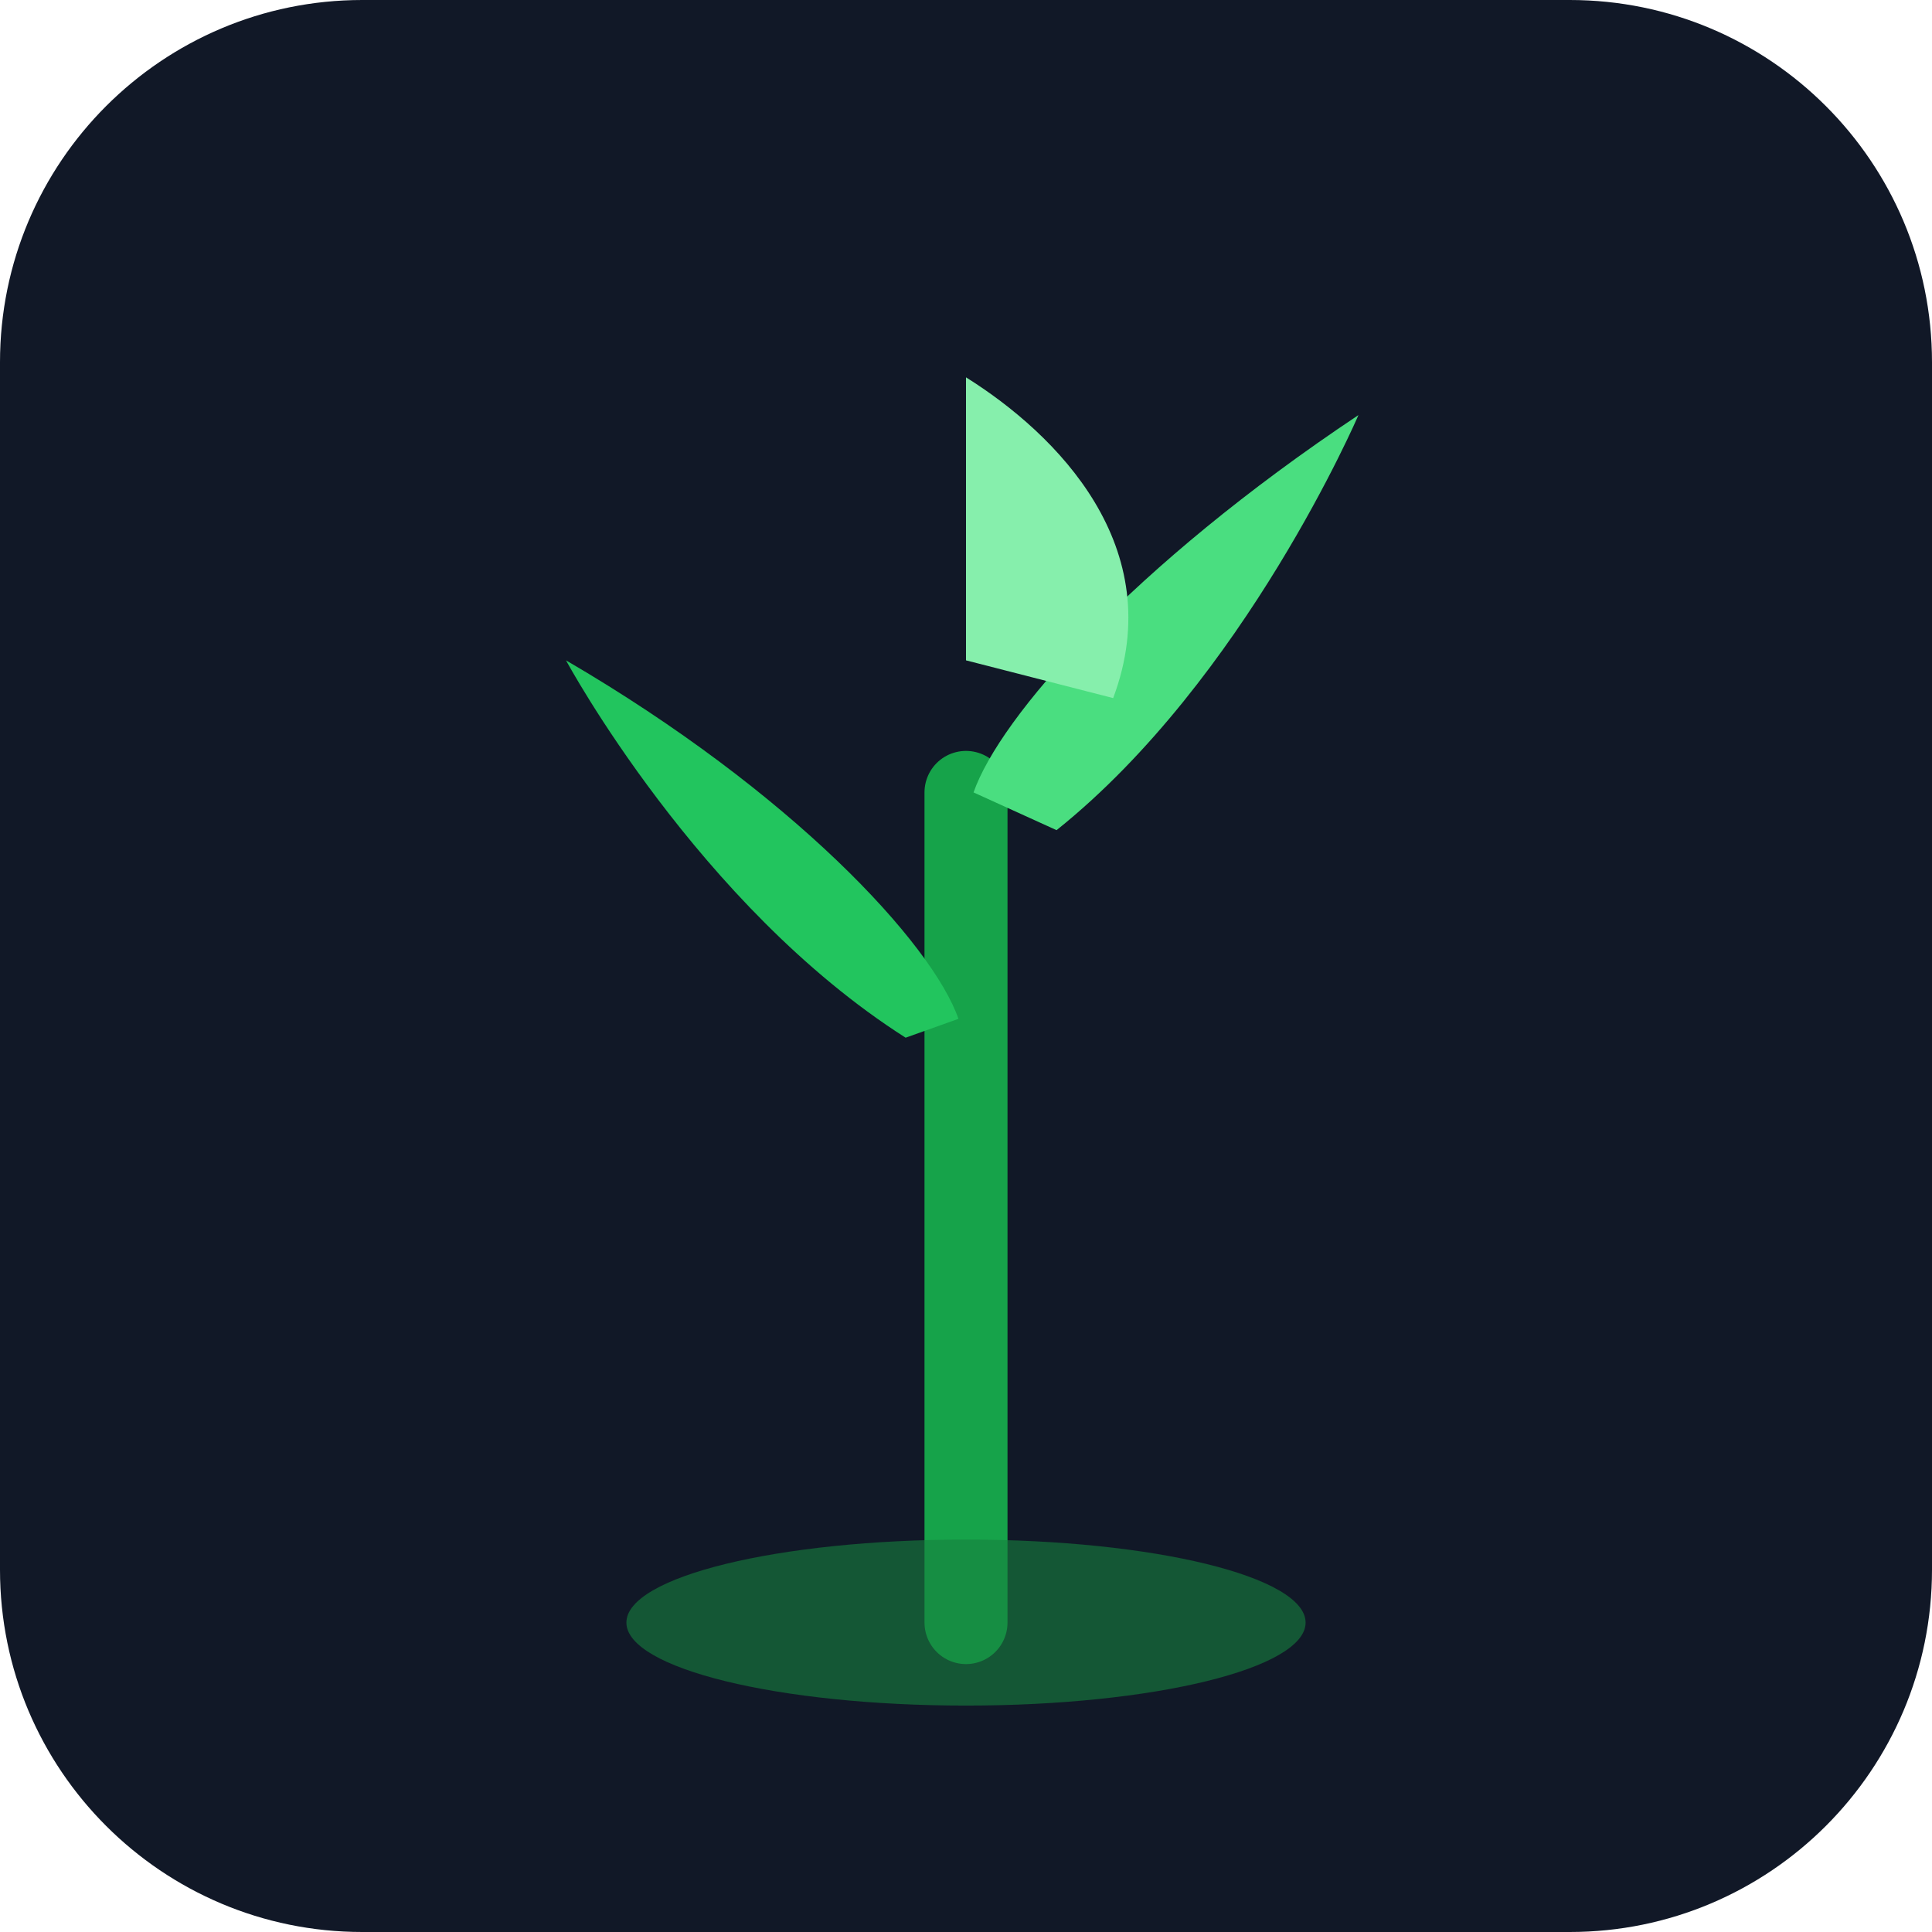
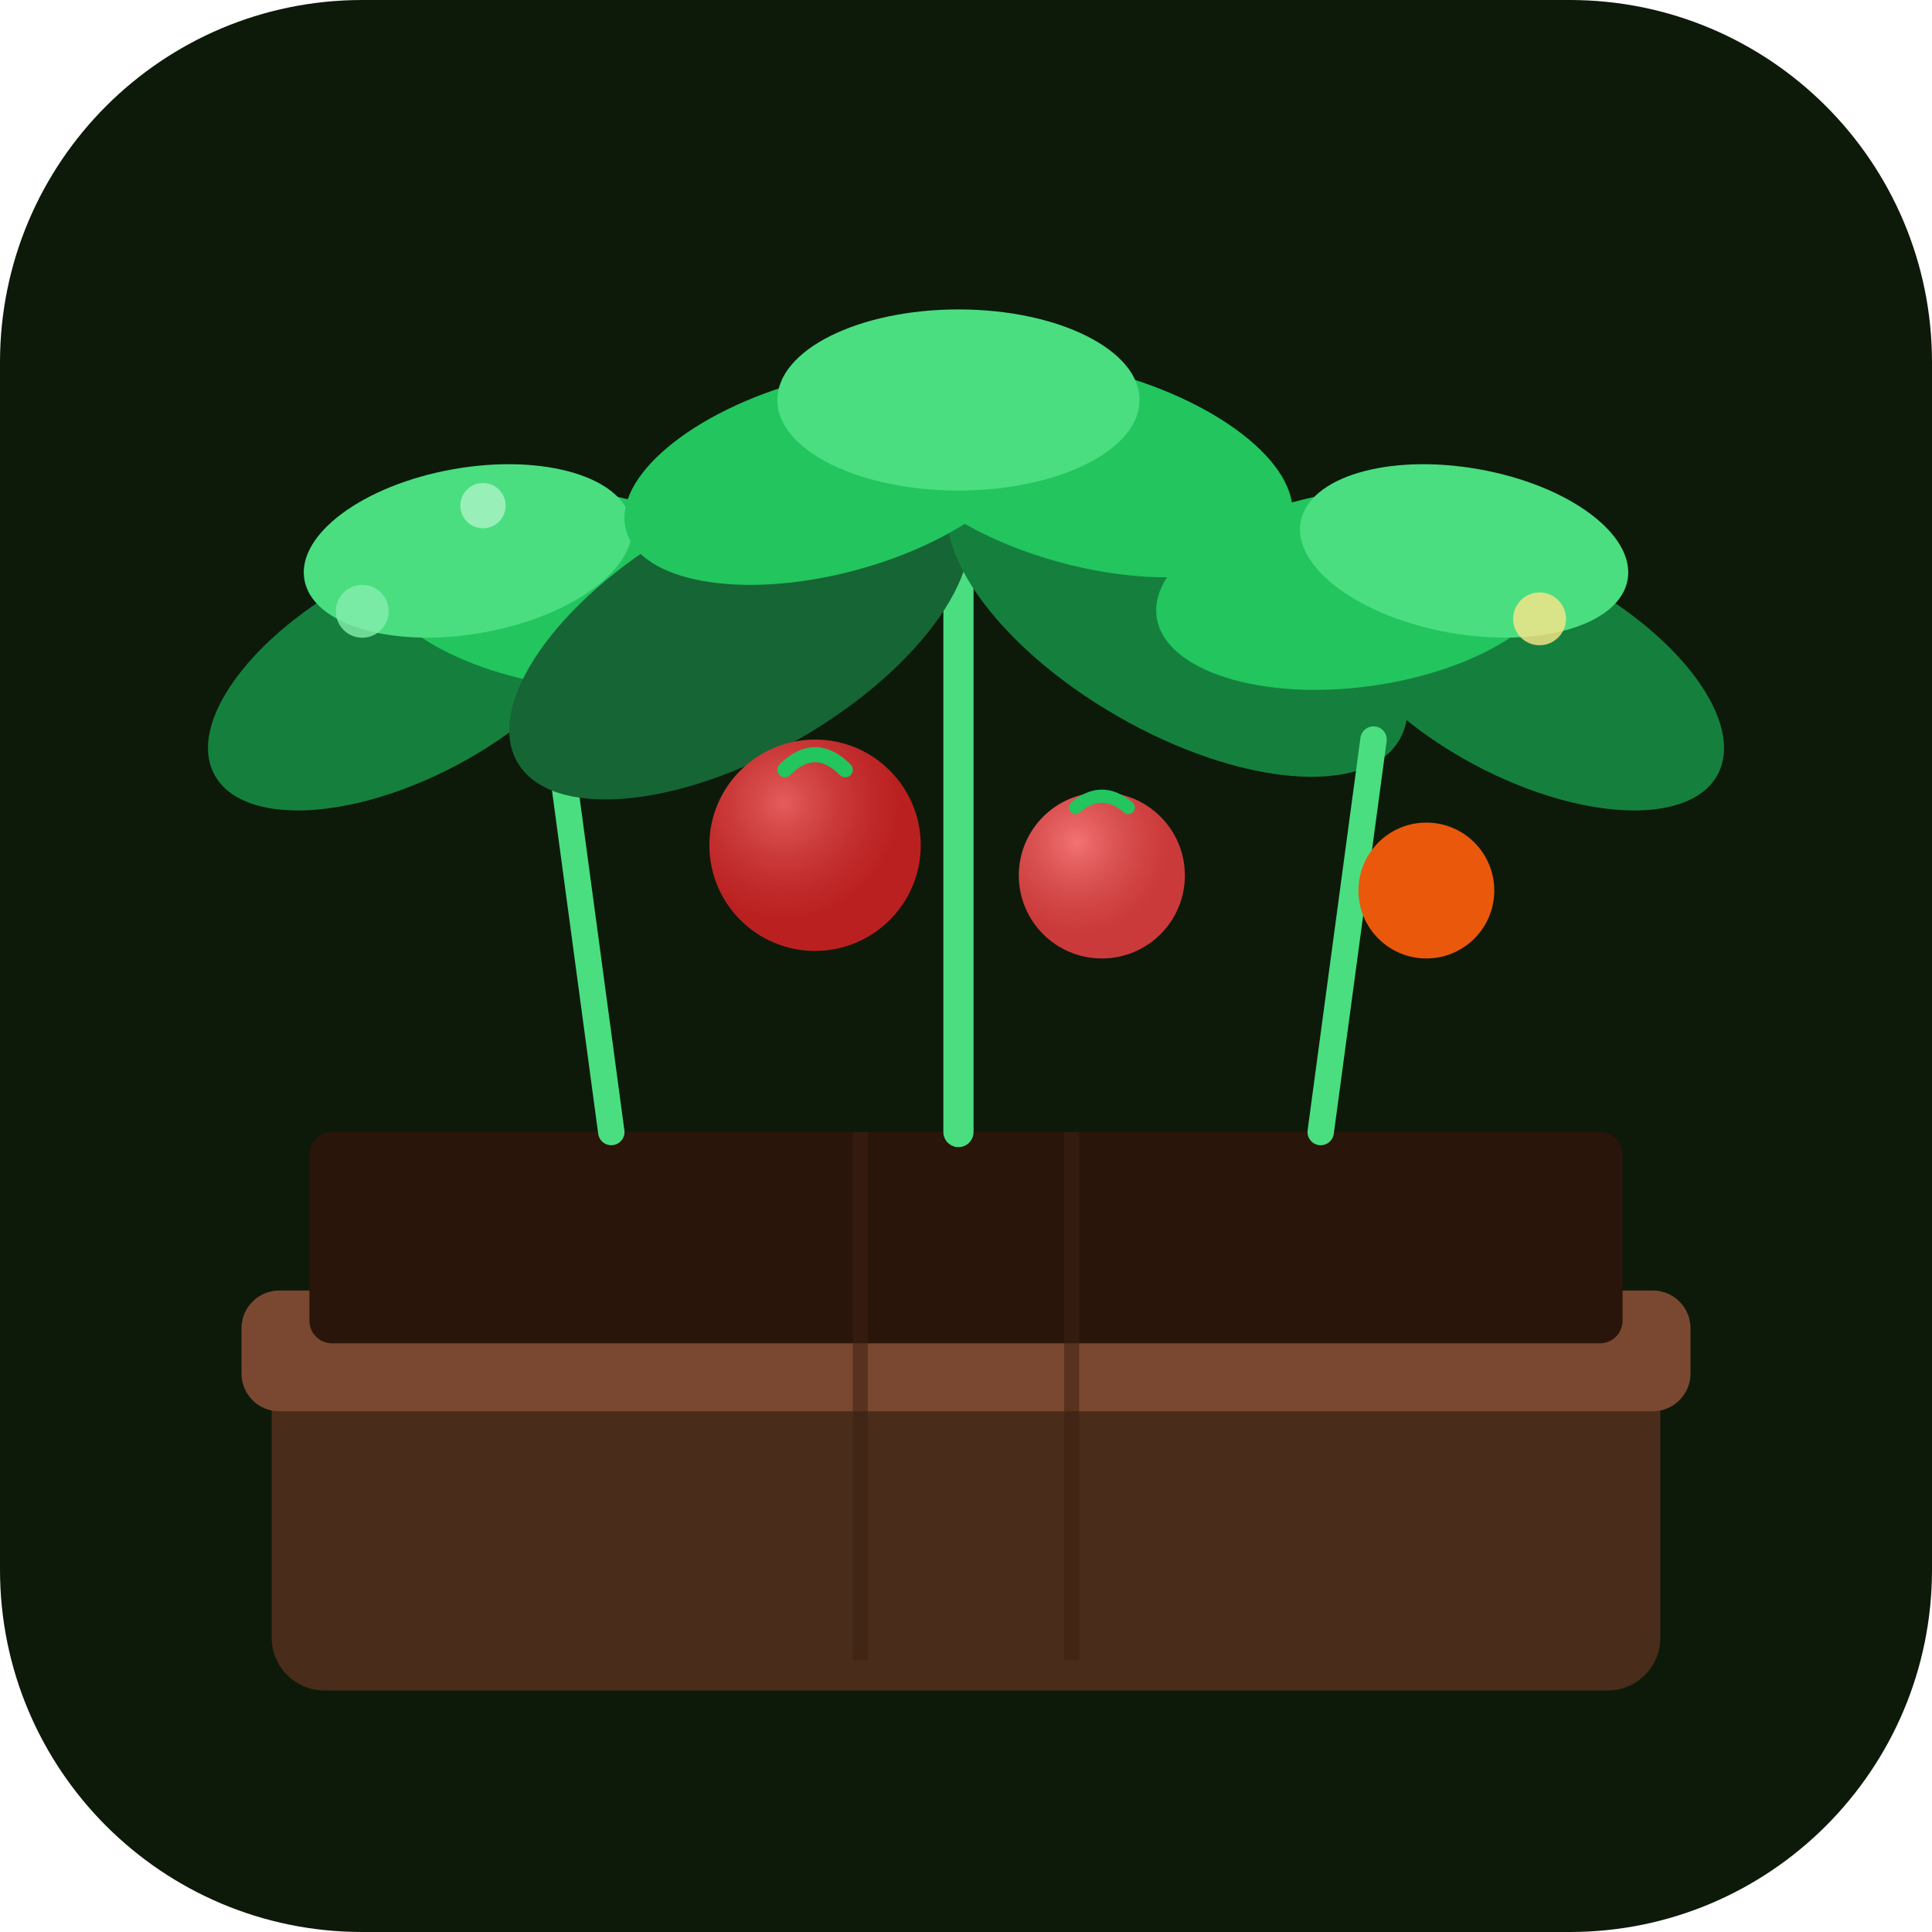
<svg xmlns="http://www.w3.org/2000/svg" viewBox="0 0 512 512">
-   <rect width="512" height="512" rx="96" fill="#111827" />
-   <line x1="256" y1="430" x2="256" y2="210" stroke="#16a34a" stroke-width="22" stroke-linecap="round" />
-   <ellipse cx="256" cy="430" rx="90" ry="22" fill="#15803d" opacity="0.6" />
-   <path d="M258 210 C265 190 300 150 360 110 C360 110 330 180 280 220 Z" fill="#4ade80" />
-   <path d="M254 270 C247 250 210 210 150 175 C150 175 185 240 240 275 Z" fill="#22c55e" />
-   <path d="M256 175 C256 175 256 130 256 100 C280 115 310 145 295 185 Z" fill="#86efac" />
+   <rect width="512" height="512" rx="96" fill="#0d1a0a" />
+   <rect x="72" y="360" width="368" height="88" rx="14" fill="#4a2c1a" />
+   <rect x="64" y="342" width="384" height="32" rx="10" fill="#7a4830" />
+   <rect x="82" y="300" width="348" height="56" rx="6" fill="#2a150a" />
+   <rect x="226" y="300" width="4" height="140" fill="#3d2010" opacity="0.55" />
+   <rect x="282" y="300" width="4" height="140" fill="#3d2010" opacity="0.55" />
+   <line x1="162" y1="300" x2="148" y2="196" stroke="#4ade80" stroke-width="7" stroke-linecap="round" />
+   <ellipse cx="108" cy="178" rx="58" ry="28" fill="#15803d" transform="rotate(-28 108 178)" />
+   <ellipse cx="152" cy="156" rx="54" ry="26" fill="#22c55e" transform="rotate(8 152 156)" />
+   <ellipse cx="124" cy="146" rx="44" ry="22" fill="#4ade80" transform="rotate(-10 124 146)" />
+   <circle cx="96" cy="162" r="7" fill="#86efac" opacity="0.8" />
+   <circle cx="128" cy="134" r="6" fill="#bbf7d0" opacity="0.7" />
+   <line x1="254" y1="300" x2="254" y2="110" stroke="#4ade80" stroke-width="8" stroke-linecap="round" />
+   <ellipse cx="196" cy="168" rx="68" ry="32" fill="#166534" transform="rotate(-30 196 168)" />
+   <ellipse cx="312" cy="162" rx="68" ry="32" fill="#15803d" transform="rotate(30 312 162)" />
+   <ellipse cx="220" cy="126" rx="56" ry="26" fill="#22c55e" transform="rotate(-15 220 126)" />
+   <ellipse cx="288" cy="124" rx="56" ry="26" fill="#22c55e" transform="rotate(15 288 124)" />
+   <ellipse cx="254" cy="106" rx="48" ry="24" fill="#4ade80" />
+   <circle cx="216" cy="224" r="28" fill="#dc2626" />
+   <circle cx="216" cy="224" r="28" fill="url(#tomato-shine)" />
+   <circle cx="292" cy="232" r="22" fill="#ef4444" />
+   <circle cx="292" cy="232" r="22" fill="url(#tomato-shine)" />
+   <path d="M208 204 Q216 196 224 204" stroke="#22c55e" stroke-width="4" fill="none" stroke-linecap="round" />
+   <path d="M285 214 Q292 208 299 214" stroke="#22c55e" stroke-width="3.5" fill="none" stroke-linecap="round" />
+   <line x1="350" y1="300" x2="364" y2="196" stroke="#4ade80" stroke-width="7" stroke-linecap="round" />
+   <ellipse cx="404" cy="178" rx="58" ry="28" fill="#15803d" transform="rotate(28 404 178)" />
+   <ellipse cx="360" cy="156" rx="54" ry="26" fill="#22c55e" transform="rotate(-8 360 156)" />
+   <ellipse cx="388" cy="146" rx="44" ry="22" fill="#4ade80" transform="rotate(10 388 146)" />
+   <circle cx="378" cy="236" r="18" fill="#ea580c" />
+   <circle cx="408" cy="164" r="7" fill="#fde68a" opacity="0.8" />
+   <defs>
+     <radialGradient id="tomato-shine" cx="35%" cy="30%" r="55%">
+       <stop offset="0%" stop-color="rgba(255,255,255,0.25)" />
+       <stop offset="100%" stop-color="rgba(0,0,0,0.15)" />
+     </radialGradient>
+   </defs>
</svg>
